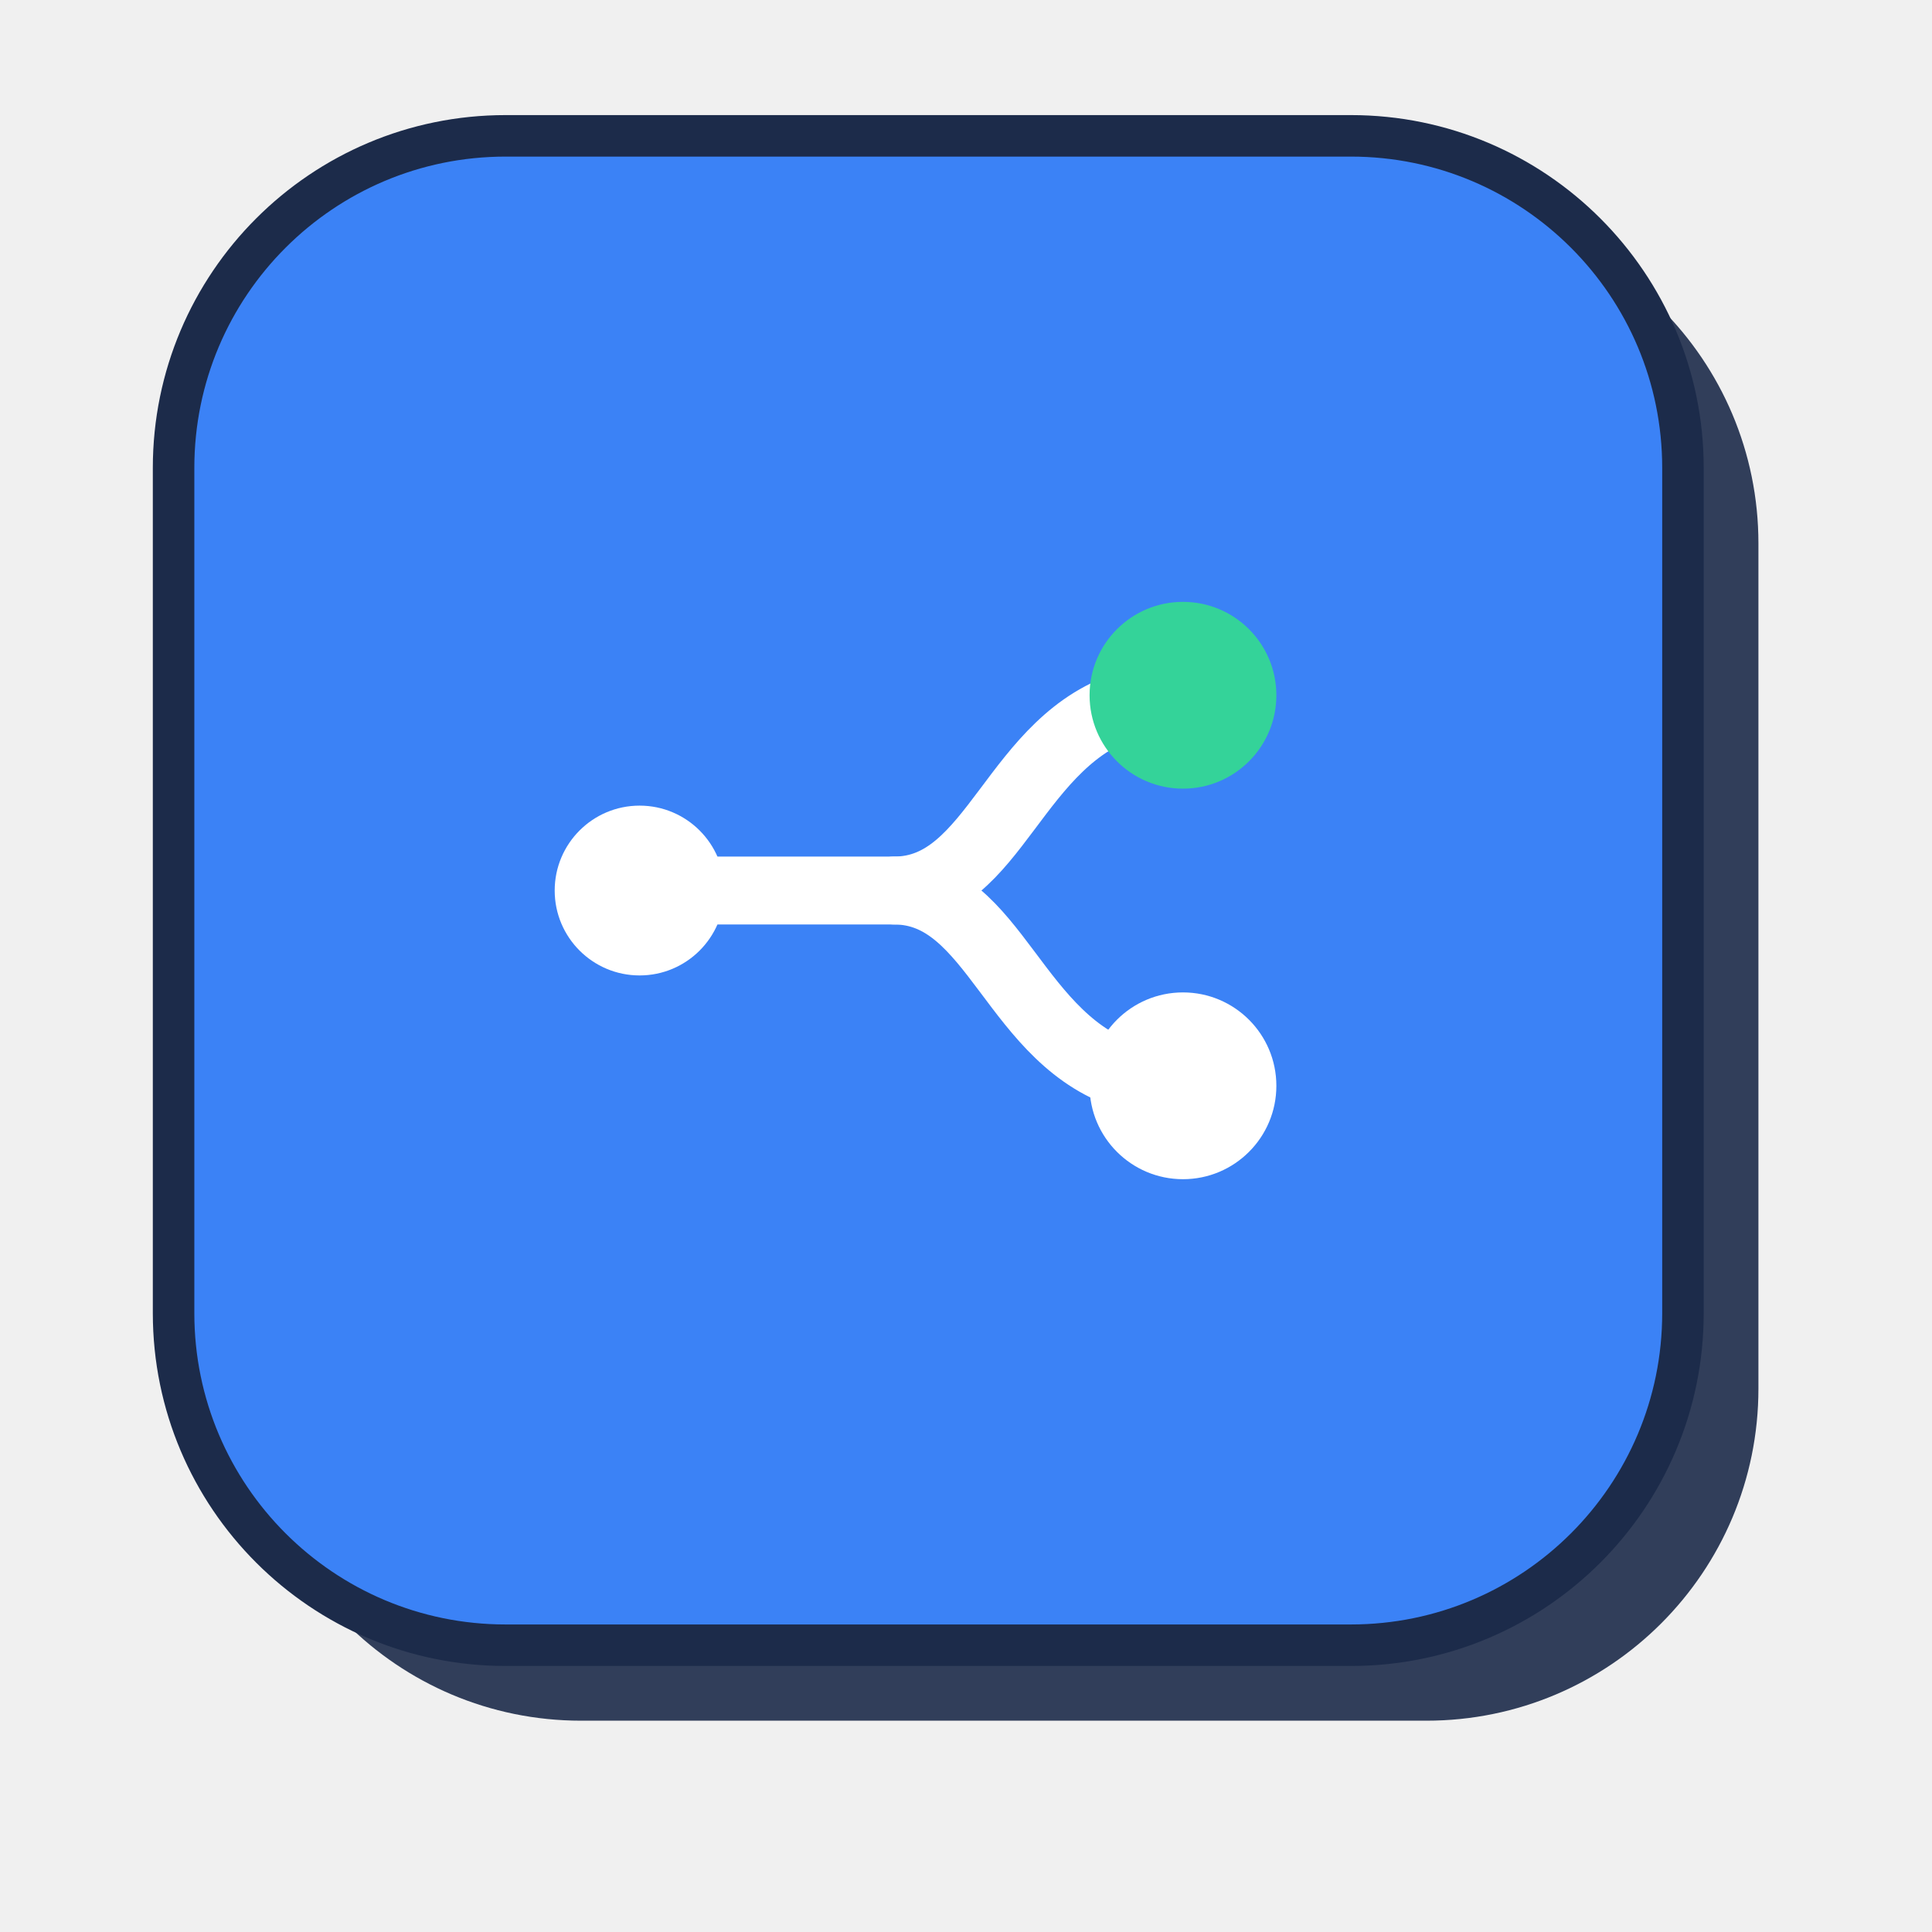
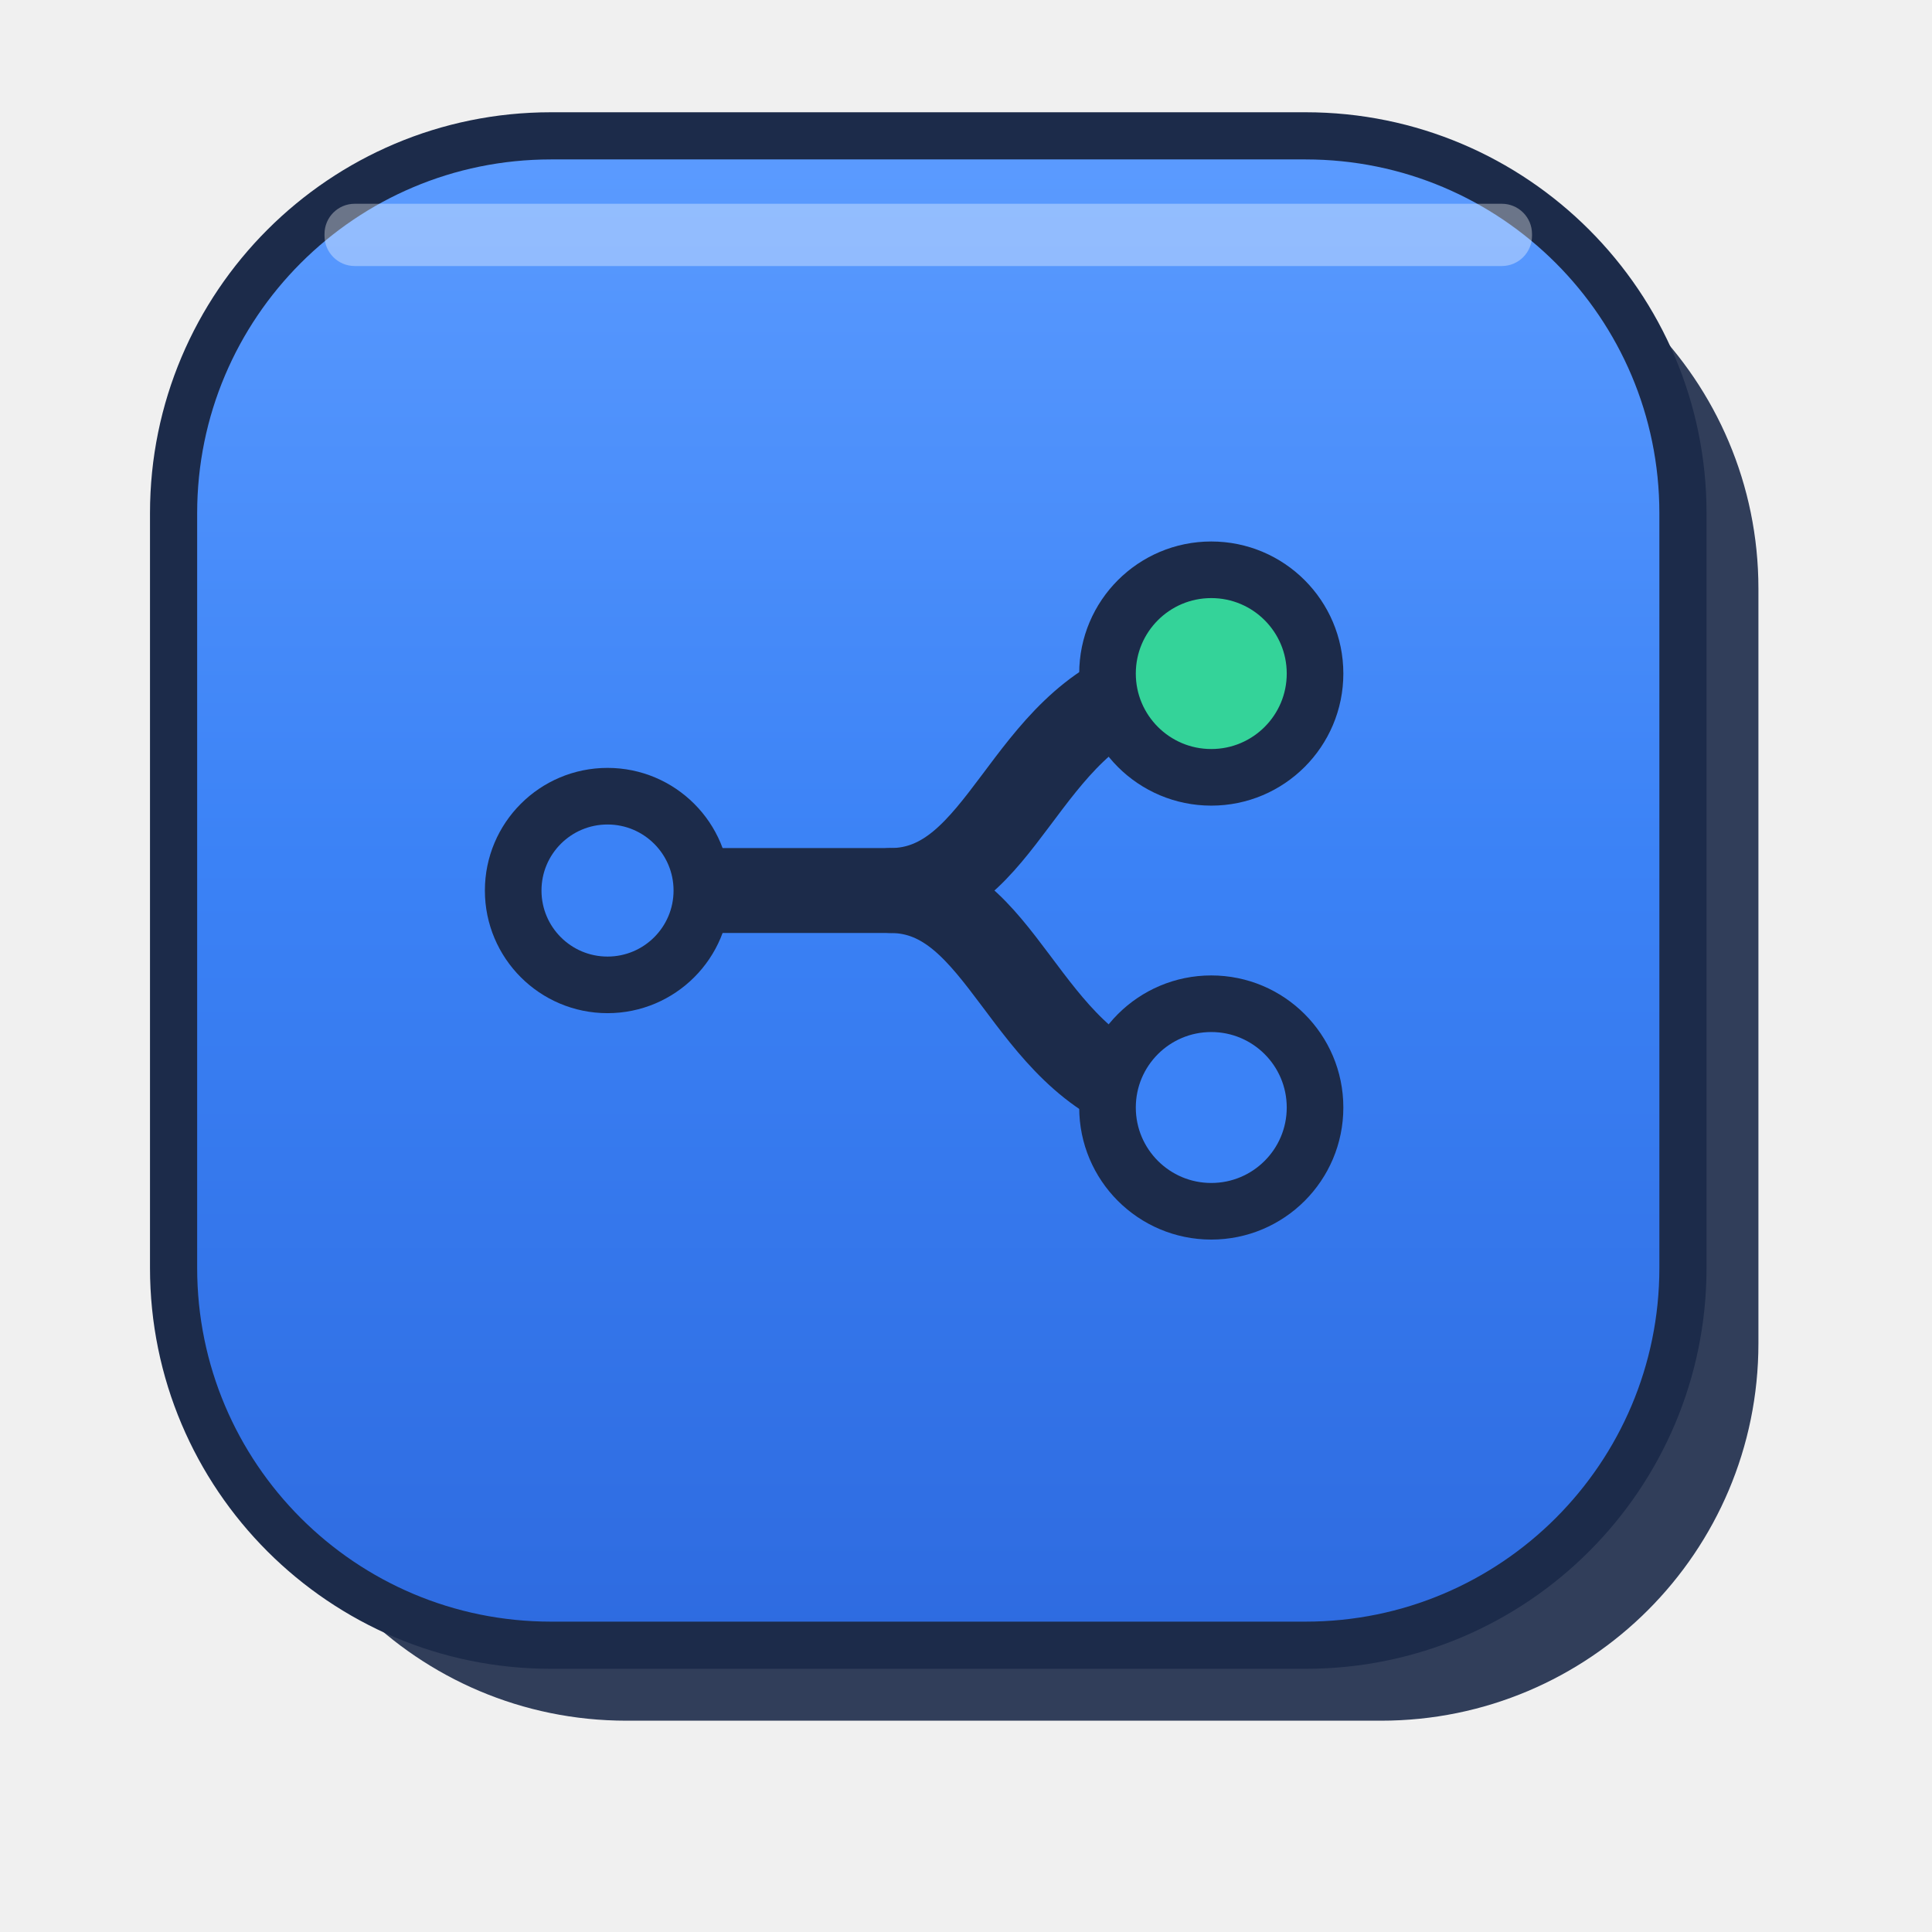
<svg xmlns="http://www.w3.org/2000/svg" width="1024" height="1024" viewBox="0 0 1024 1024">
-   <rect x="132" y="112" width="800" height="800" rx="176" fill="rgba(28,43,74,0.9)" />
-   <rect x="92" y="72" width="800" height="800" rx="176" fill="#3B82F6" stroke="#1C2B4A" stroke-width="22" />
-   <g transform="translate(276, 256) scale(9)">
-     <circle cx="7" cy="24" r="5" fill="#FFFFFF" />
-     <path d="M11 24 H 22 C 28 24, 29 15, 36 13" stroke="#FFFFFF" stroke-width="4" stroke-linecap="round" fill="none" />
-     <path d="M22 24 C 28 24, 29 33, 36 35" stroke="#FFFFFF" stroke-width="4" stroke-linecap="round" fill="none" />
-     <circle cx="39" cy="12.5" r="5.5" fill="#34D399" />
-     <circle cx="39" cy="35.5" r="5.5" fill="#FFFFFF" />
+   <defs>
+     <linearGradient id="ink-tile" x1="0" y1="0" x2="0" y2="1">
+       <stop offset="0%" stop-color="#5B9BFF" />
+       <stop offset="48%" stop-color="#3B82F6" />
+       <stop offset="100%" stop-color="#2E6BE0" />
+     </linearGradient>
+   </defs>
+   <rect x="132" y="112" width="800" height="800" rx="200" fill="rgba(28,43,74,0.9)" />
+   <rect x="92" y="72" width="800" height="800" rx="200" fill="url(#ink-tile)" stroke="#1C2B4A" stroke-width="25" />
+   <rect x="172" y="108" width="640" height="33" rx="16" fill="#FFFFFF" opacity="0.35" />
+   <g transform="translate(252, 232) scale(10)">
+     <path d="M11 24 H 22 C 28 24, 29 15, 36 13" stroke="#1C2B4A" stroke-width="4.5" stroke-linecap="round" fill="none" />
+     <path d="M22 24 C 28 24, 29 33, 36 35" stroke="#1C2B4A" stroke-width="4.5" stroke-linecap="round" fill="none" />
+     <circle cx="7" cy="24" r="5" fill="#3B82F6" stroke="#1C2B4A" stroke-width="3" />
+     <circle cx="39" cy="12.5" r="5.5" fill="#34D399" stroke="#1C2B4A" stroke-width="3" />
+     <circle cx="39" cy="35.5" r="5.5" fill="#3B82F6" stroke="#1C2B4A" stroke-width="3" />
  </g>
</svg>
